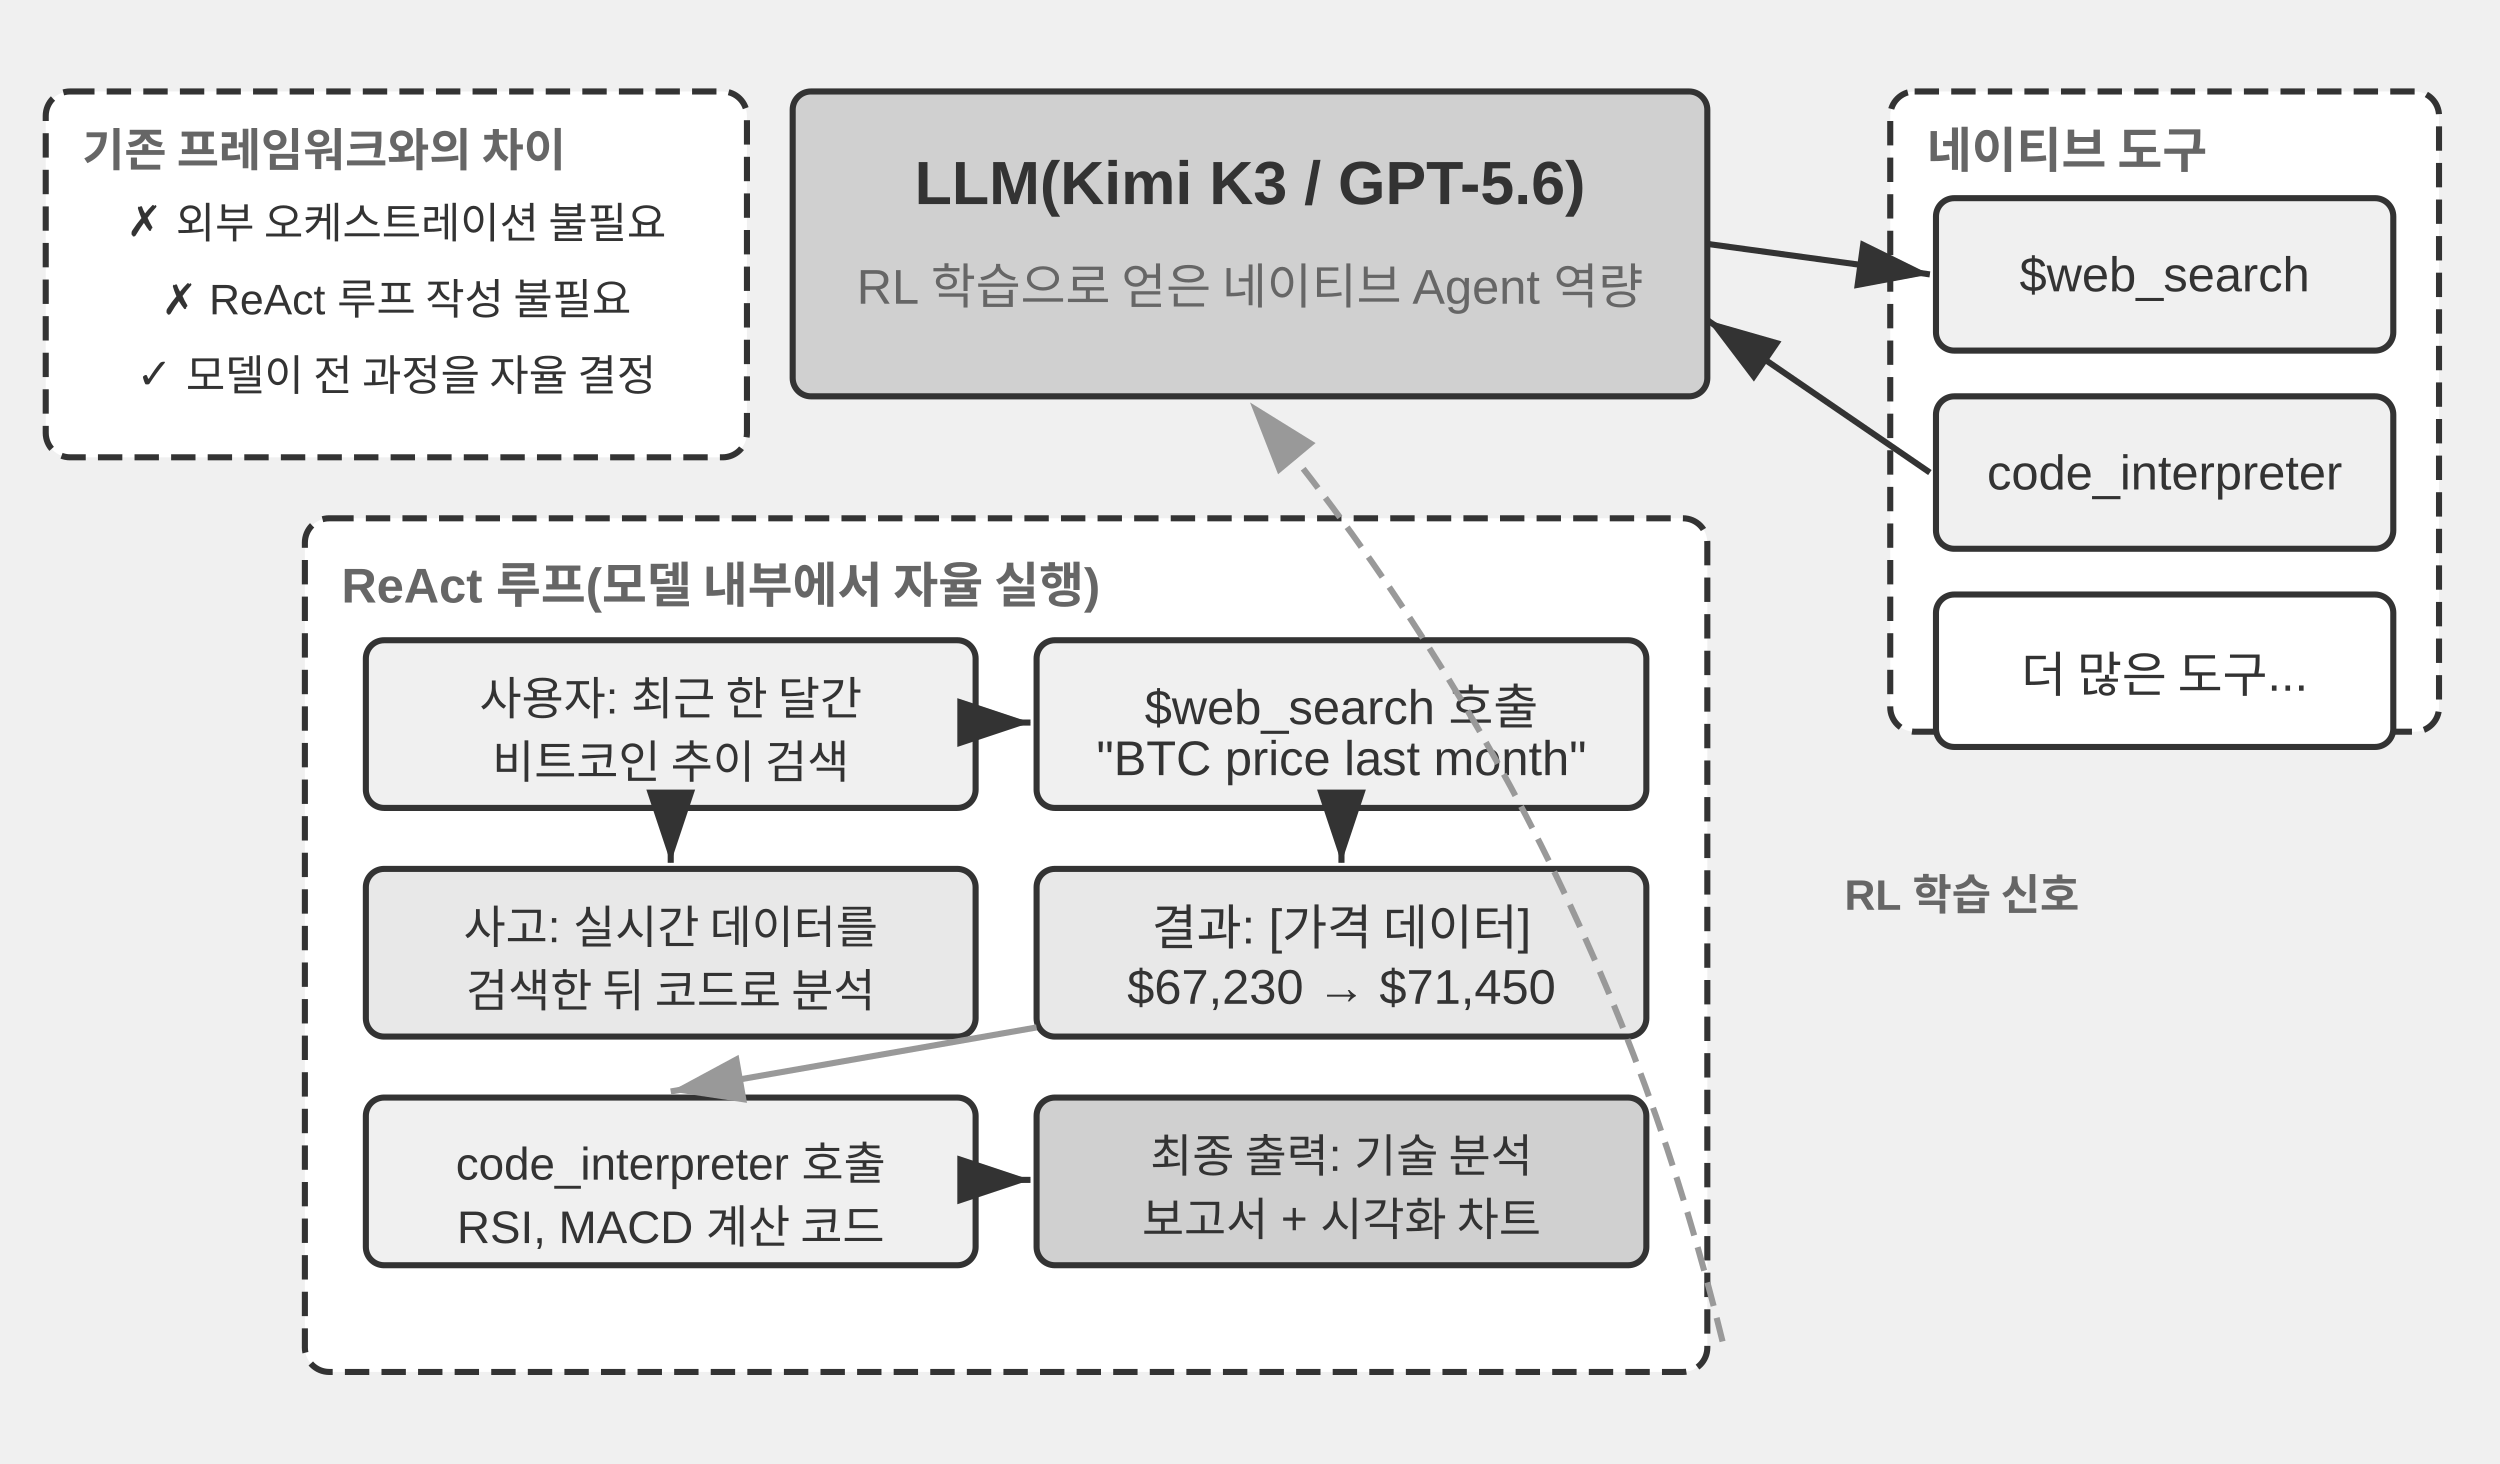
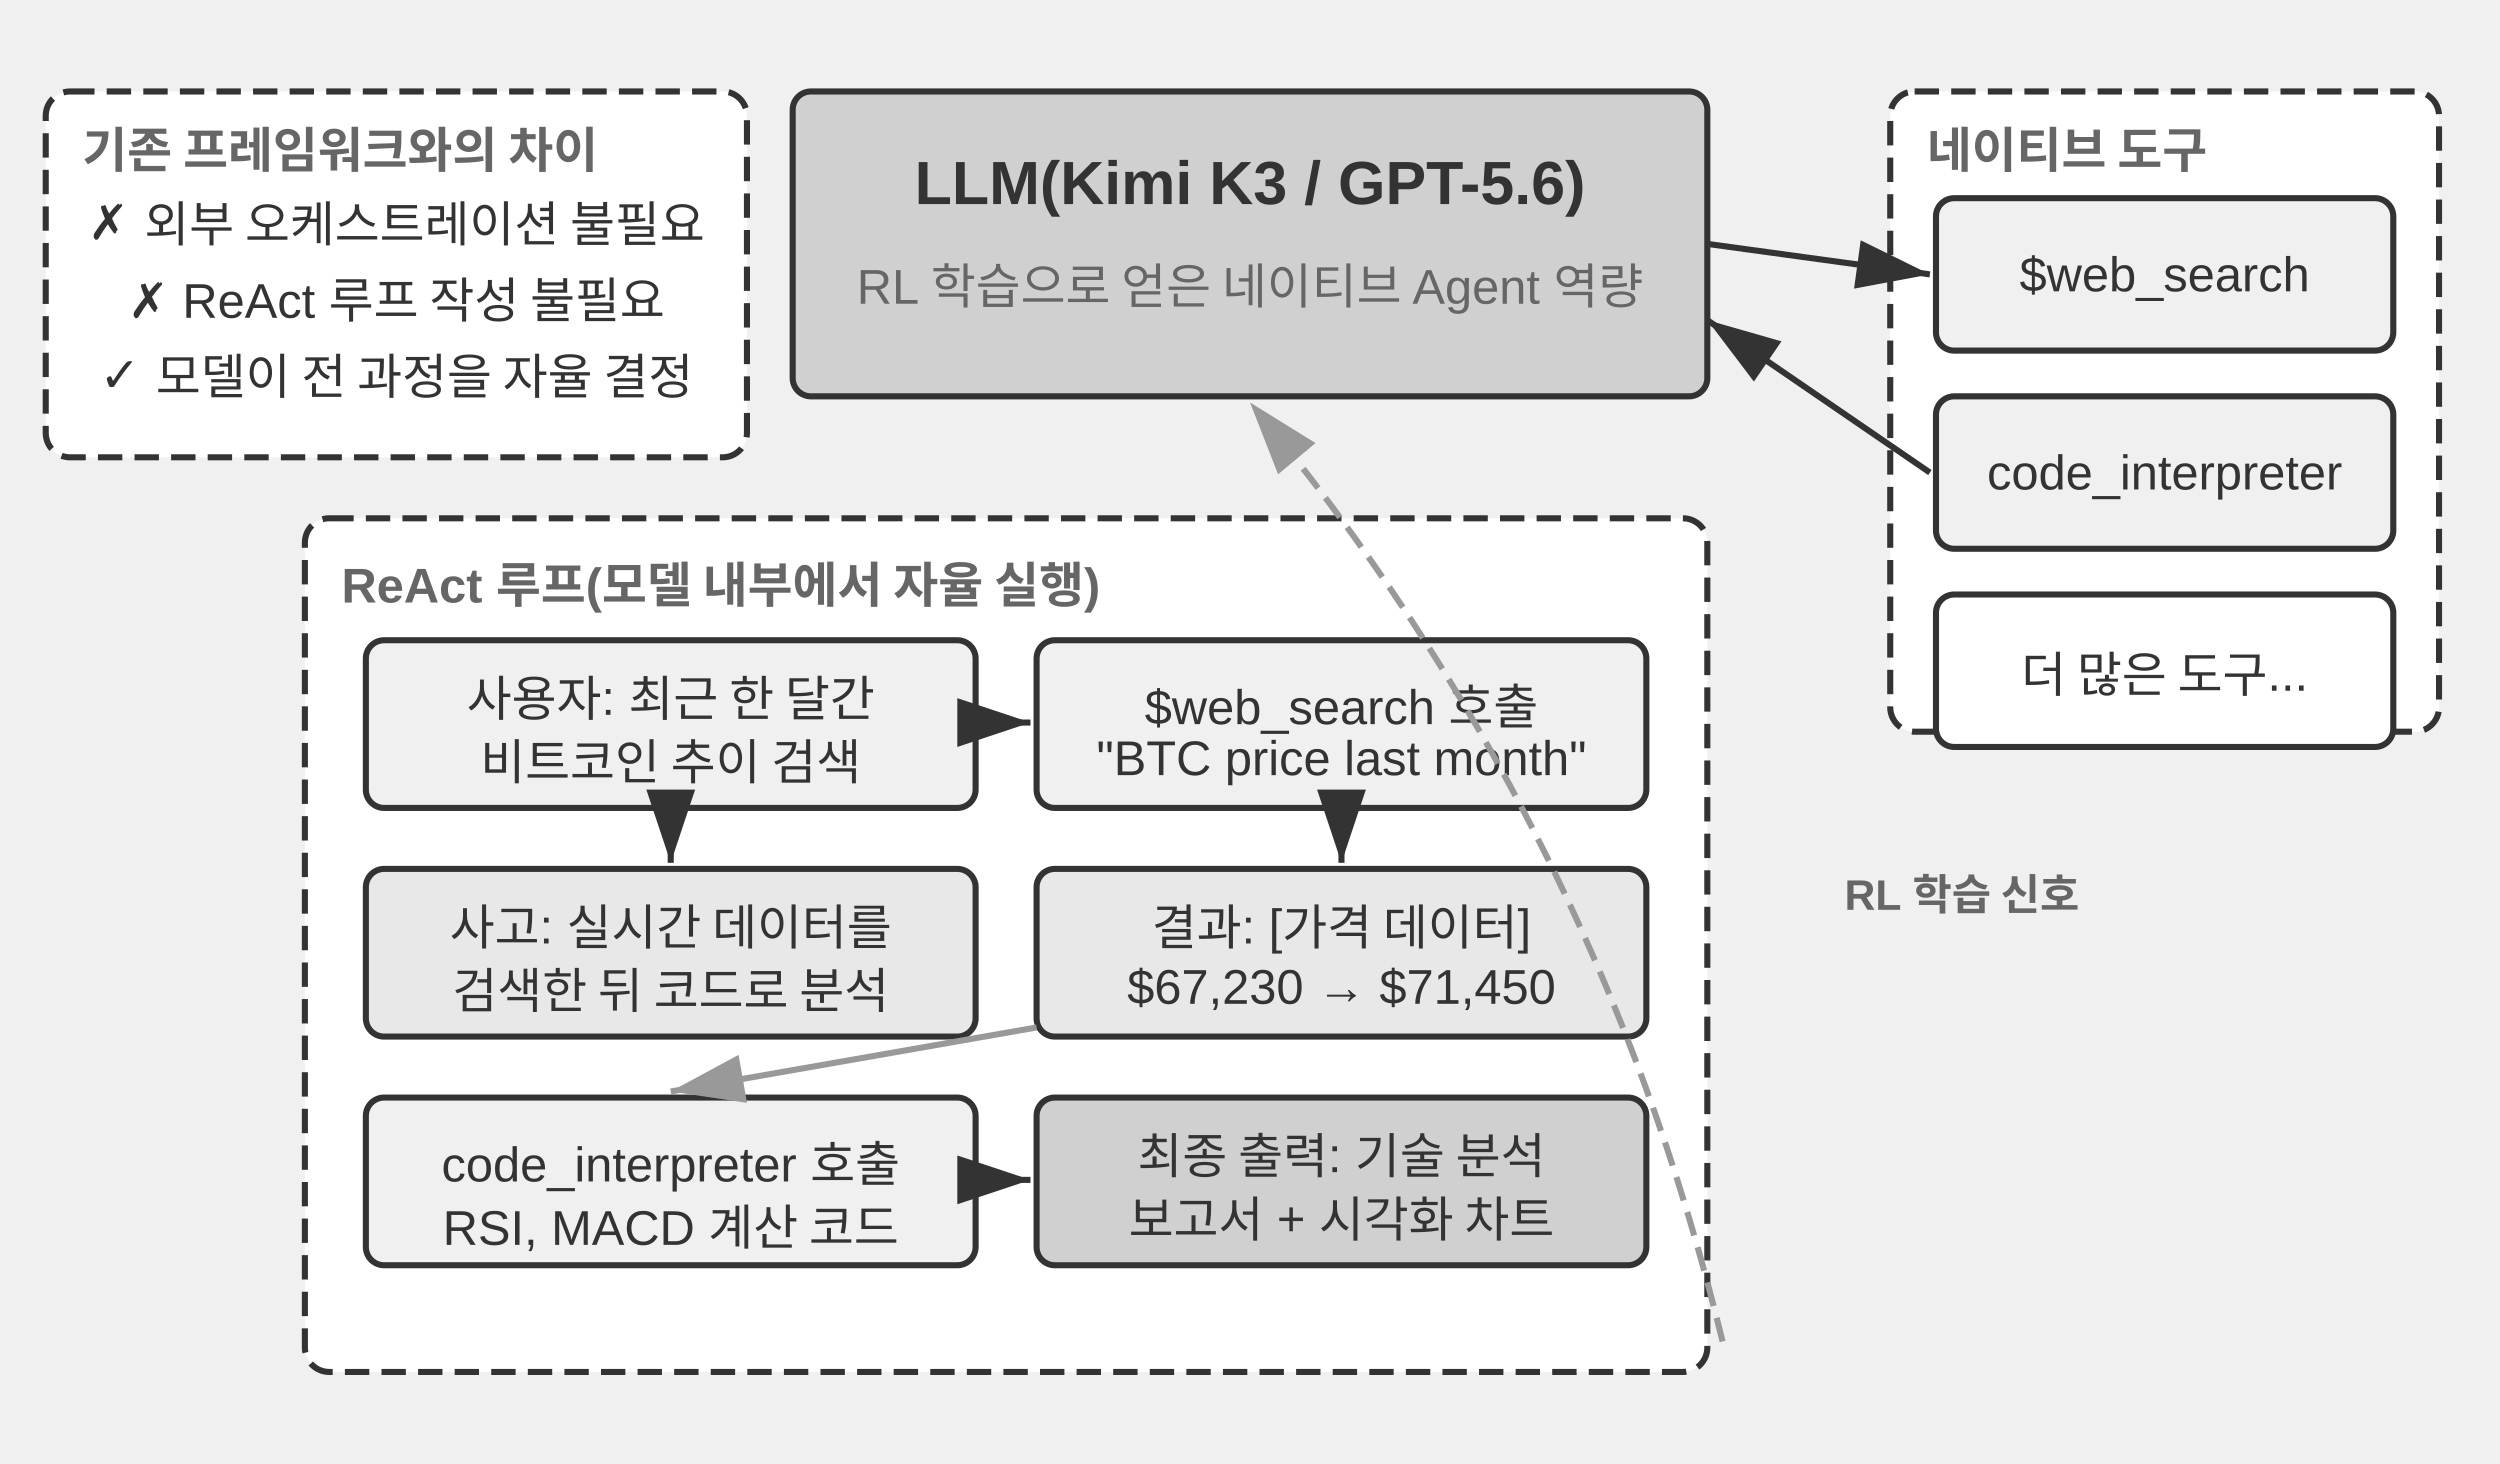
<svg xmlns="http://www.w3.org/2000/svg" viewBox="0 40 820 480" width="820" height="480" style="background:#ffffff">
  <defs>
    <marker id="ah" markerWidth="12" markerHeight="8" refX="12" refY="4" orient="auto">
      <polygon points="0 0, 12 4, 0 8" fill="#333333" />
    </marker>
    <marker id="ah-light" markerWidth="12" markerHeight="8" refX="12" refY="4" orient="auto">
      <polygon points="0 0, 12 4, 0 8" fill="#999999" />
    </marker>
  </defs>
  <rect x="260" y="70" width="300" height="100" rx="6" fill="#d0d0d0" stroke="#333333" stroke-width="2" />
-   <text x="410" y="100" font-family="Arial, 'Apple SD Gothic Neo', 'Malgun Gothic', sans-serif" font-size="20" fill="#333333" text-anchor="middle" dominant-baseline="central" font-weight="bold">LLM(Kimi K3 / GPT-5.6)</text>
-   <text x="410" y="130" font-family="Arial, 'Apple SD Gothic Neo', 'Malgun Gothic', sans-serif" font-size="16" fill="#666666" text-anchor="middle" dominant-baseline="central" font-weight="normal">RL 학습으로 얻은 네이티브 Agent 역량</text>
+   <text x="410" y="100" font-family="Arial, 'Helvetica Neue', Helvetica, 'PingFang SC', 'Microsoft YaHei', sans-serif" font-size="20" fill="#333333" text-anchor="middle" dominant-baseline="central" font-weight="bold">LLM(Kimi K3 / GPT-5.6)</text>
+   <text x="410" y="130" font-family="Arial, 'Helvetica Neue', Helvetica, 'PingFang SC', 'Microsoft YaHei', sans-serif" font-size="16" fill="#666666" text-anchor="middle" dominant-baseline="central" font-weight="normal">RL 학습으로 얻은 네이티브 Agent 역량</text>
  <rect x="620" y="70" width="180" height="210" rx="8" fill="#ffffff" stroke="#333333" stroke-width="2" stroke-dasharray="8,4" />
-   <text x="632" y="88" font-family="Arial, 'Apple SD Gothic Neo', 'Malgun Gothic', sans-serif" font-size="16" fill="#666666" text-anchor="start" dominant-baseline="central" font-weight="bold">네이티브 도구</text>
+   <text x="632" y="88" font-family="Arial, 'Helvetica Neue', Helvetica, 'PingFang SC', 'Microsoft YaHei', sans-serif" font-size="16" fill="#666666" text-anchor="start" dominant-baseline="central" font-weight="bold">네이티브 도구</text>
  <rect x="635" y="105" width="150" height="50" rx="6" fill="#f0f0f0" stroke="#333333" stroke-width="2" />
  <text x="710.0" y="130.0" font-family="Arial, 'Helvetica Neue', Helvetica, 'PingFang SC', 'Microsoft YaHei', sans-serif" font-size="16" fill="#333333" text-anchor="middle" dominant-baseline="central" font-weight="normal">$web_search</text>
  <rect x="635" y="170" width="150" height="50" rx="6" fill="#f0f0f0" stroke="#333333" stroke-width="2" />
  <text x="710.0" y="195.0" font-family="Arial, 'Helvetica Neue', Helvetica, 'PingFang SC', 'Microsoft YaHei', sans-serif" font-size="16" fill="#333333" text-anchor="middle" dominant-baseline="central" font-weight="normal">code_interpreter</text>
  <rect x="635" y="235" width="150" height="50" rx="6" fill="#ffffff" stroke="#333333" stroke-width="2" />
-   <text x="710.0" y="260.0" font-family="Arial, 'Apple SD Gothic Neo', 'Malgun Gothic', sans-serif" font-size="16" fill="#333333" text-anchor="middle" dominant-baseline="central" font-weight="normal">더 많은 도구...</text>
+   <text x="710.0" y="260.0" font-family="Arial, 'Helvetica Neue', Helvetica, 'PingFang SC', 'Microsoft YaHei', sans-serif" font-size="16" fill="#333333" text-anchor="middle" dominant-baseline="central" font-weight="normal">더 많은 도구...</text>
  <line x1="560" y1="120" x2="633" y2="130" stroke="#333333" stroke-width="2" marker-end="url(#ah)" />
  <line x1="633" y1="195" x2="560" y2="145" stroke="#333333" stroke-width="2" marker-end="url(#ah)" />
  <rect x="100" y="210" width="460" height="280" rx="8" fill="#ffffff" stroke="#333333" stroke-width="2" stroke-dasharray="8,4" />
-   <text x="112" y="228" font-family="Arial, 'Apple SD Gothic Neo', 'Malgun Gothic', sans-serif" font-size="16" fill="#666666" text-anchor="start" dominant-baseline="central" font-weight="bold">ReAct 루프(모델 내부에서 자율 실행)</text>
+   <text x="112" y="228" font-family="Arial, 'Helvetica Neue', Helvetica, 'PingFang SC', 'Microsoft YaHei', sans-serif" font-size="16" fill="#666666" text-anchor="start" dominant-baseline="central" font-weight="bold">ReAct 루프(모델 내부에서 자율 실행)</text>
  <rect x="120" y="250" width="200" height="55" rx="6" fill="#f0f0f0" stroke="#333333" stroke-width="2" />
-   <text x="220.0" y="267.9" font-family="Arial, 'Apple SD Gothic Neo', 'Malgun Gothic', sans-serif" font-size="15" fill="#333333" text-anchor="middle" dominant-baseline="central" font-weight="normal">사용자: 최근 한 달간</text>
-   <text x="220.0" y="288.7" font-family="Arial, 'Apple SD Gothic Neo', 'Malgun Gothic', sans-serif" font-size="15" fill="#333333" text-anchor="middle" dominant-baseline="central" font-weight="normal">비트코인 추이 검색</text>
+   <text x="220.0" y="267.9" font-family="Arial, 'Helvetica Neue', Helvetica, 'PingFang SC', 'Microsoft YaHei', sans-serif" font-size="16" fill="#333333" text-anchor="middle" dominant-baseline="central" font-weight="normal">사용자: 최근 한 달간</text>
+   <text x="220.0" y="288.7" font-family="Arial, 'Helvetica Neue', Helvetica, 'PingFang SC', 'Microsoft YaHei', sans-serif" font-size="16" fill="#333333" text-anchor="middle" dominant-baseline="central" font-weight="normal">비트코인 추이 검색</text>
  <rect x="120" y="325" width="200" height="55" rx="6" fill="#e8e8e8" stroke="#333333" stroke-width="2" />
-   <text x="220.0" y="342.9" font-family="Arial, 'Apple SD Gothic Neo', 'Malgun Gothic', sans-serif" font-size="15" fill="#333333" text-anchor="middle" dominant-baseline="central" font-weight="normal">사고: 실시간 데이터를</text>
-   <text x="220.0" y="363.7" font-family="Arial, 'Apple SD Gothic Neo', 'Malgun Gothic', sans-serif" font-size="15" fill="#333333" text-anchor="middle" dominant-baseline="central" font-weight="normal">검색한 뒤 코드로 분석</text>
+   <text x="220.0" y="342.9" font-family="Arial, 'Helvetica Neue', Helvetica, 'PingFang SC', 'Microsoft YaHei', sans-serif" font-size="16" fill="#333333" text-anchor="middle" dominant-baseline="central" font-weight="normal">사고: 실시간 데이터를</text>
+   <text x="220.0" y="363.7" font-family="Arial, 'Helvetica Neue', Helvetica, 'PingFang SC', 'Microsoft YaHei', sans-serif" font-size="16" fill="#333333" text-anchor="middle" dominant-baseline="central" font-weight="normal">검색한 뒤 코드로 분석</text>
  <line x1="220" y1="307" x2="220" y2="323" stroke="#333333" stroke-width="2" marker-end="url(#ah)" />
  <rect x="340" y="250" width="200" height="55" rx="6" fill="#f0f0f0" stroke="#333333" stroke-width="2" />
-   <text x="440.0" y="267.9" font-family="Arial, 'Apple SD Gothic Neo', 'Malgun Gothic', sans-serif" font-size="16" fill="#333333" text-anchor="middle" dominant-baseline="central" font-weight="normal">$web_search 호출</text>
+   <text x="440.0" y="267.9" font-family="Arial, 'Helvetica Neue', Helvetica, 'PingFang SC', 'Microsoft YaHei', sans-serif" font-size="16" fill="#333333" text-anchor="middle" dominant-baseline="central" font-weight="normal">$web_search 호출</text>
  <text x="440.0" y="288.7" font-family="Arial, 'Helvetica Neue', Helvetica, 'PingFang SC', 'Microsoft YaHei', sans-serif" font-size="16" fill="#333333" text-anchor="middle" dominant-baseline="central" font-weight="normal">"BTC price last month"</text>
  <line x1="322" y1="277" x2="338" y2="277" stroke="#333333" stroke-width="2" marker-end="url(#ah)" />
  <rect x="340" y="325" width="200" height="55" rx="6" fill="#e8e8e8" stroke="#333333" stroke-width="2" />
-   <text x="440.0" y="342.9" font-family="Arial, 'Apple SD Gothic Neo', 'Malgun Gothic', sans-serif" font-size="16" fill="#333333" text-anchor="middle" dominant-baseline="central" font-weight="normal">결과: [가격 데이터]</text>
+   <text x="440.0" y="342.9" font-family="Arial, 'Helvetica Neue', Helvetica, 'PingFang SC', 'Microsoft YaHei', sans-serif" font-size="16" fill="#333333" text-anchor="middle" dominant-baseline="central" font-weight="normal">결과: [가격 데이터]</text>
  <text x="440.0" y="363.7" font-family="Arial, 'Helvetica Neue', Helvetica, 'PingFang SC', 'Microsoft YaHei', sans-serif" font-size="16" fill="#333333" text-anchor="middle" dominant-baseline="central" font-weight="normal">$67,230 → $71,450</text>
  <line x1="440" y1="307" x2="440" y2="323" stroke="#333333" stroke-width="2" marker-end="url(#ah)" />
  <rect x="120" y="400" width="200" height="55" rx="6" fill="#f0f0f0" stroke="#333333" stroke-width="2" />
-   <text x="220.0" y="417.9" font-family="Arial, 'Apple SD Gothic Neo', 'Malgun Gothic', sans-serif" font-size="15" fill="#333333" text-anchor="middle" dominant-baseline="central" font-weight="normal">code_interpreter 호출</text>
-   <text x="220.0" y="438.7" font-family="Arial, 'Apple SD Gothic Neo', 'Malgun Gothic', sans-serif" font-size="15" fill="#333333" text-anchor="middle" dominant-baseline="central" font-weight="normal">RSI, MACD 계산 코드</text>
+   <text x="220.0" y="417.9" font-family="Arial, 'Helvetica Neue', Helvetica, 'PingFang SC', 'Microsoft YaHei', sans-serif" font-size="16" fill="#333333" text-anchor="middle" dominant-baseline="central" font-weight="normal">code_interpreter 호출</text>
+   <text x="220.0" y="438.7" font-family="Arial, 'Helvetica Neue', Helvetica, 'PingFang SC', 'Microsoft YaHei', sans-serif" font-size="16" fill="#333333" text-anchor="middle" dominant-baseline="central" font-weight="normal">RSI, MACD 계산 코드</text>
  <line x1="340" y1="377" x2="220" y2="398" stroke="#999999" stroke-width="2" marker-end="url(#ah-light)" />
  <rect x="340" y="400" width="200" height="55" rx="6" fill="#d0d0d0" stroke="#333333" stroke-width="2" />
-   <text x="440.0" y="417.9" font-family="Arial, 'Apple SD Gothic Neo', 'Malgun Gothic', sans-serif" font-size="15" fill="#333333" text-anchor="middle" dominant-baseline="central" font-weight="normal">최종 출력: 기술 분석</text>
-   <text x="440.0" y="438.7" font-family="Arial, 'Apple SD Gothic Neo', 'Malgun Gothic', sans-serif" font-size="15" fill="#333333" text-anchor="middle" dominant-baseline="central" font-weight="normal">보고서 + 시각화 차트</text>
+   <text x="440.0" y="417.9" font-family="Arial, 'Helvetica Neue', Helvetica, 'PingFang SC', 'Microsoft YaHei', sans-serif" font-size="16" fill="#333333" text-anchor="middle" dominant-baseline="central" font-weight="normal">최종 출력: 기술 분석</text>
+   <text x="440.0" y="438.7" font-family="Arial, 'Helvetica Neue', Helvetica, 'PingFang SC', 'Microsoft YaHei', sans-serif" font-size="16" fill="#333333" text-anchor="middle" dominant-baseline="central" font-weight="normal">보고서 + 시각화 차트</text>
  <line x1="322" y1="427" x2="338" y2="427" stroke="#333333" stroke-width="2" marker-end="url(#ah)" />
  <path d="M 565,480 Q 523.231,308.019 410,172" fill="none" stroke="#999999" stroke-width="2" stroke-dasharray="8,4" marker-end="url(#ah-light)" />
-   <text x="605" y="330" font-family="Arial, 'Apple SD Gothic Neo', 'Malgun Gothic', sans-serif" font-size="14" fill="#666666" text-anchor="start" dominant-baseline="central" font-weight="bold">RL 학습 신호</text>
+   <text x="605" y="330" font-family="Arial, 'Helvetica Neue', Helvetica, 'PingFang SC', 'Microsoft YaHei', sans-serif" font-size="14" fill="#666666" text-anchor="start" dominant-baseline="central" font-weight="bold">RL 학습 신호</text>
  <rect x="15" y="70" width="230" height="120" rx="8" fill="#ffffff" stroke="#333333" stroke-width="2" stroke-dasharray="8,4" />
-   <text x="27" y="88" font-family="Arial, 'Apple SD Gothic Neo', 'Malgun Gothic', sans-serif" font-size="15" fill="#666666" text-anchor="start" dominant-baseline="central" font-weight="bold">기존 프레임워크와의 차이</text>
-   <text x="130" y="110" font-family="Arial, 'Apple SD Gothic Neo', 'Malgun Gothic', sans-serif" font-size="14" fill="#333333" text-anchor="middle" dominant-baseline="central" font-weight="normal">✗ 외부 오케스트레이션 불필요</text>
-   <text x="130" y="135" font-family="Arial, 'Apple SD Gothic Neo', 'Malgun Gothic', sans-serif" font-size="14" fill="#333333" text-anchor="middle" dominant-baseline="central" font-weight="normal">✗ ReAct 루프 작성 불필요</text>
-   <text x="130" y="160" font-family="Arial, 'Apple SD Gothic Neo', 'Malgun Gothic', sans-serif" font-size="14" fill="#333333" text-anchor="middle" dominant-baseline="central" font-weight="normal">✓ 모델이 전 과정을 자율 결정</text>
+   <text x="27" y="88" font-family="Arial, 'Helvetica Neue', Helvetica, 'PingFang SC', 'Microsoft YaHei', sans-serif" font-size="16" fill="#666666" text-anchor="start" dominant-baseline="central" font-weight="bold">기존 프레임워크와의 차이</text>
+   <text x="130" y="110" font-family="Arial, 'Helvetica Neue', Helvetica, 'PingFang SC', 'Microsoft YaHei', sans-serif" font-size="16" fill="#333333" text-anchor="middle" dominant-baseline="central" font-weight="normal">✗ 외부 오케스트레이션 불필요</text>
+   <text x="130" y="135" font-family="Arial, 'Helvetica Neue', Helvetica, 'PingFang SC', 'Microsoft YaHei', sans-serif" font-size="16" fill="#333333" text-anchor="middle" dominant-baseline="central" font-weight="normal">✗ ReAct 루프 작성 불필요</text>
+   <text x="130" y="160" font-family="Arial, 'Helvetica Neue', Helvetica, 'PingFang SC', 'Microsoft YaHei', sans-serif" font-size="16" fill="#333333" text-anchor="middle" dominant-baseline="central" font-weight="normal">✓ 모델이 전 과정을 자율 결정</text>
</svg>
